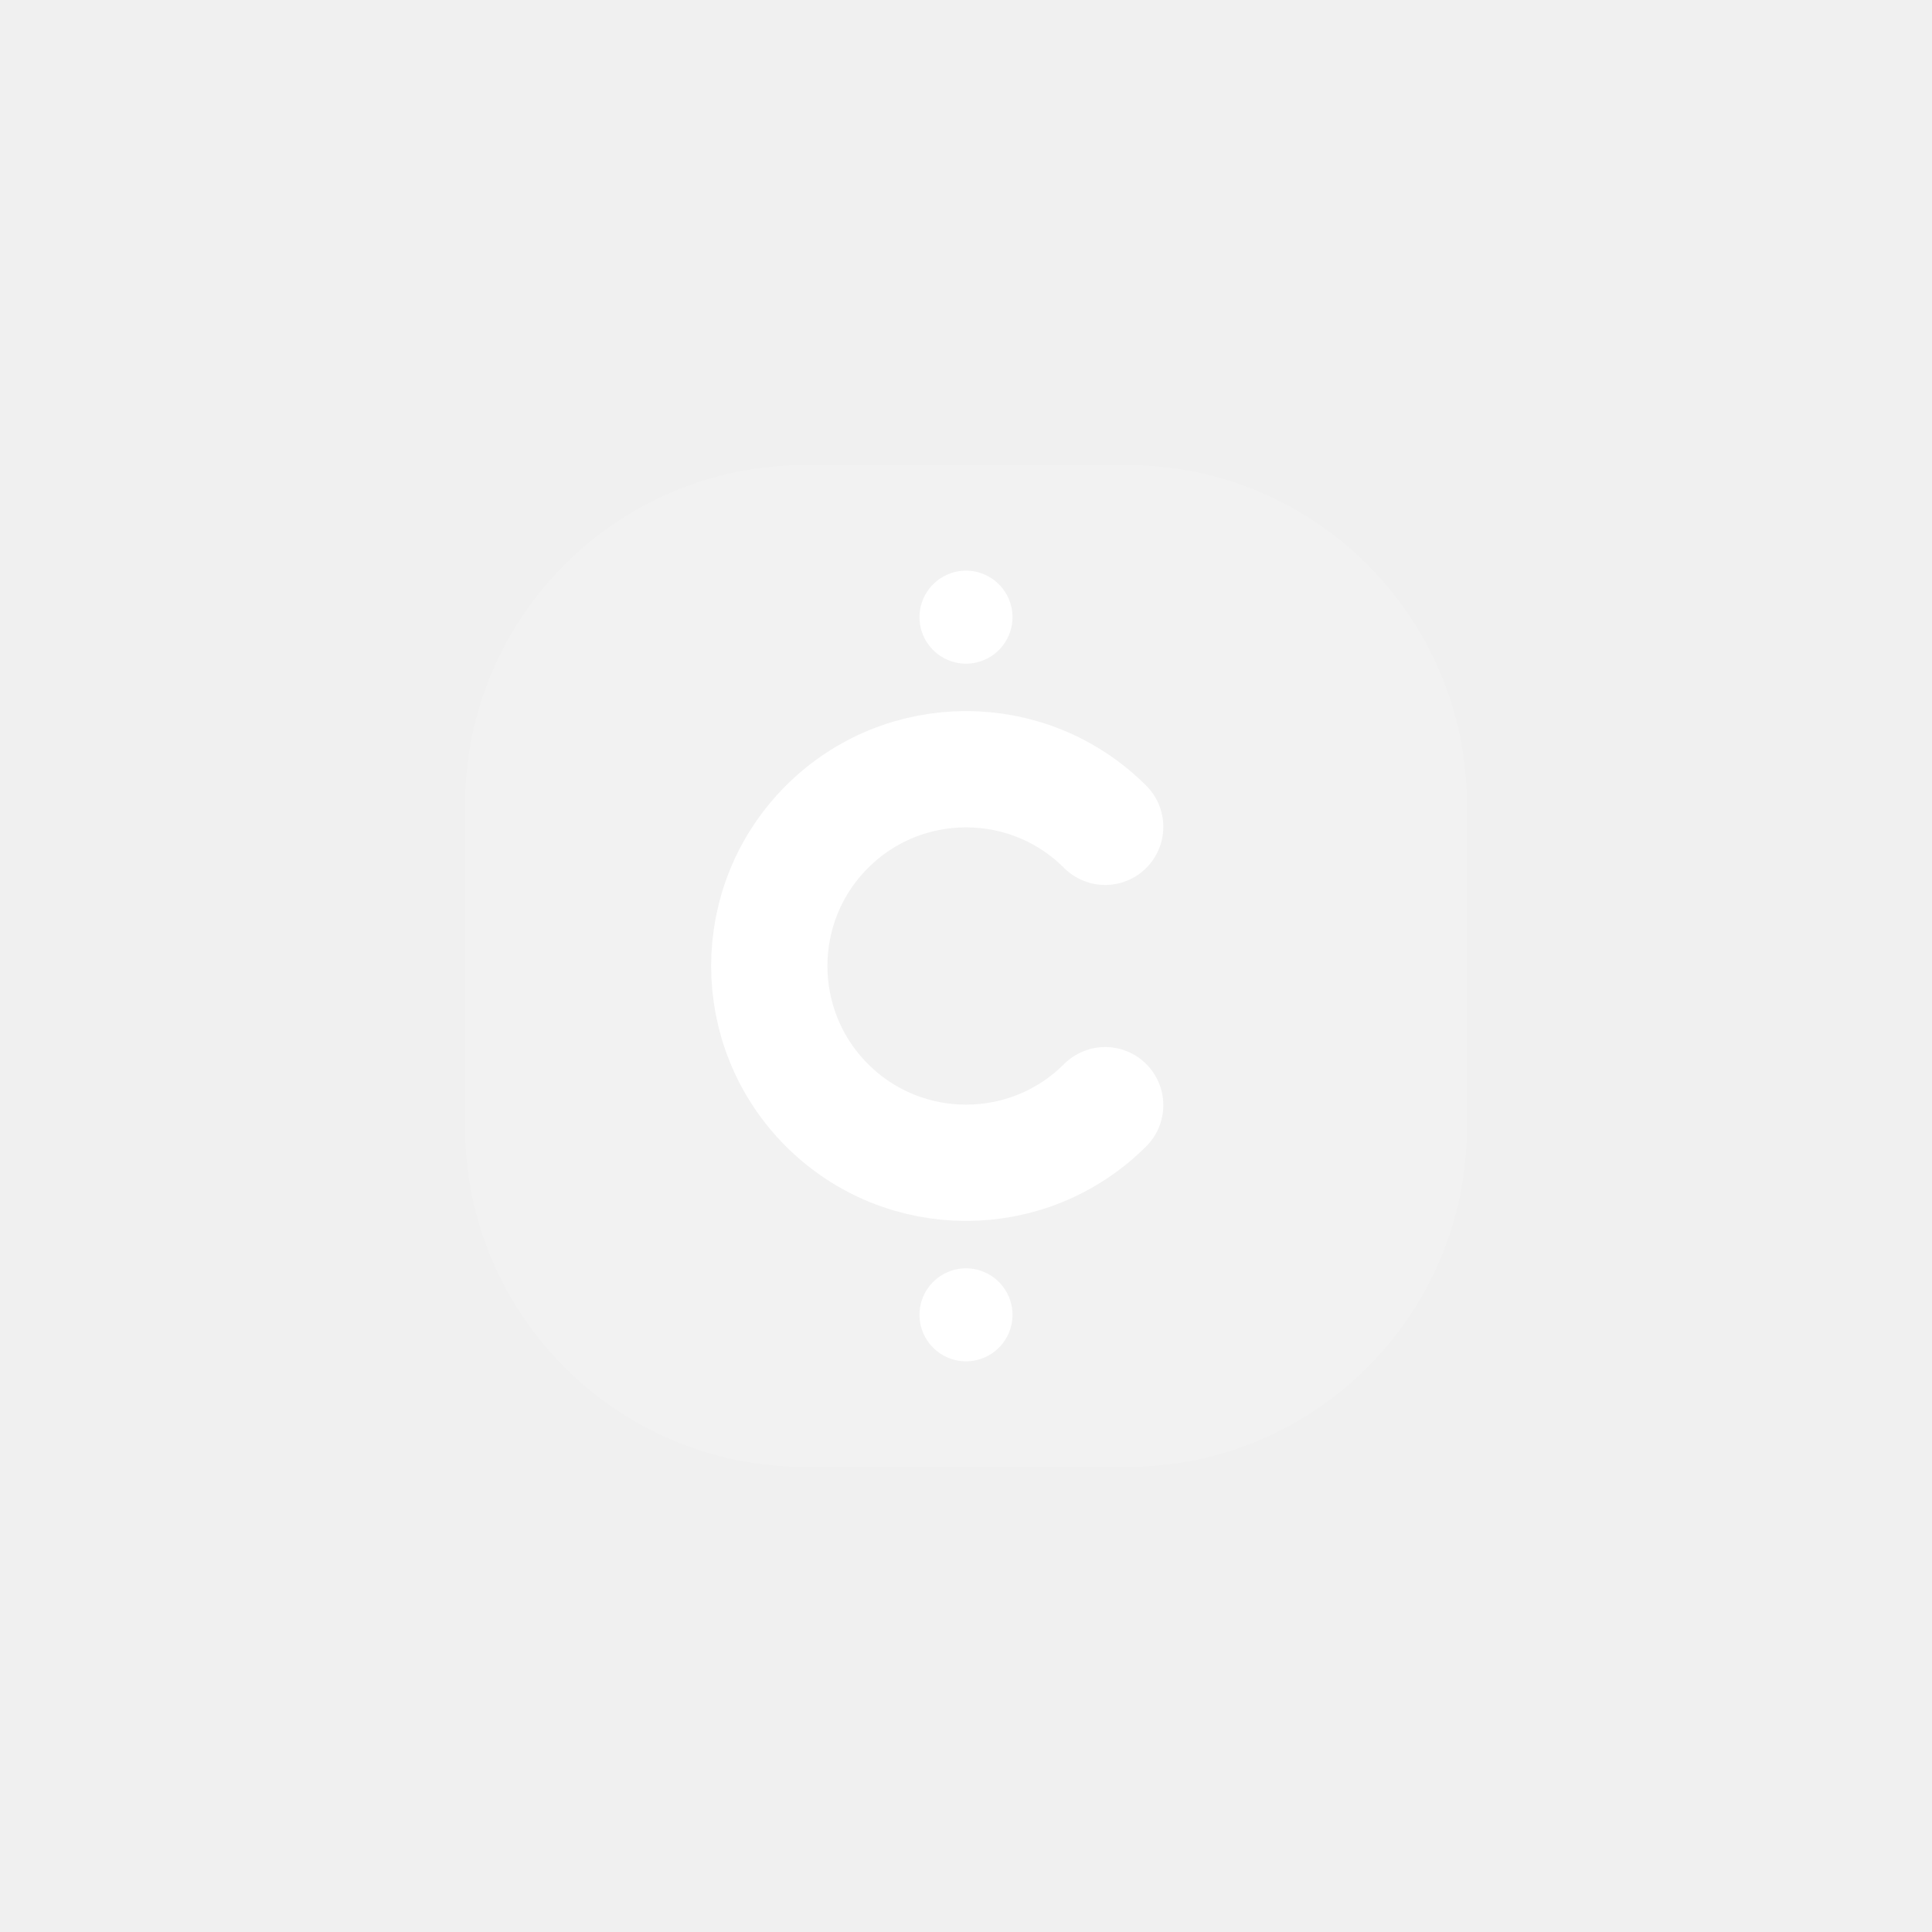
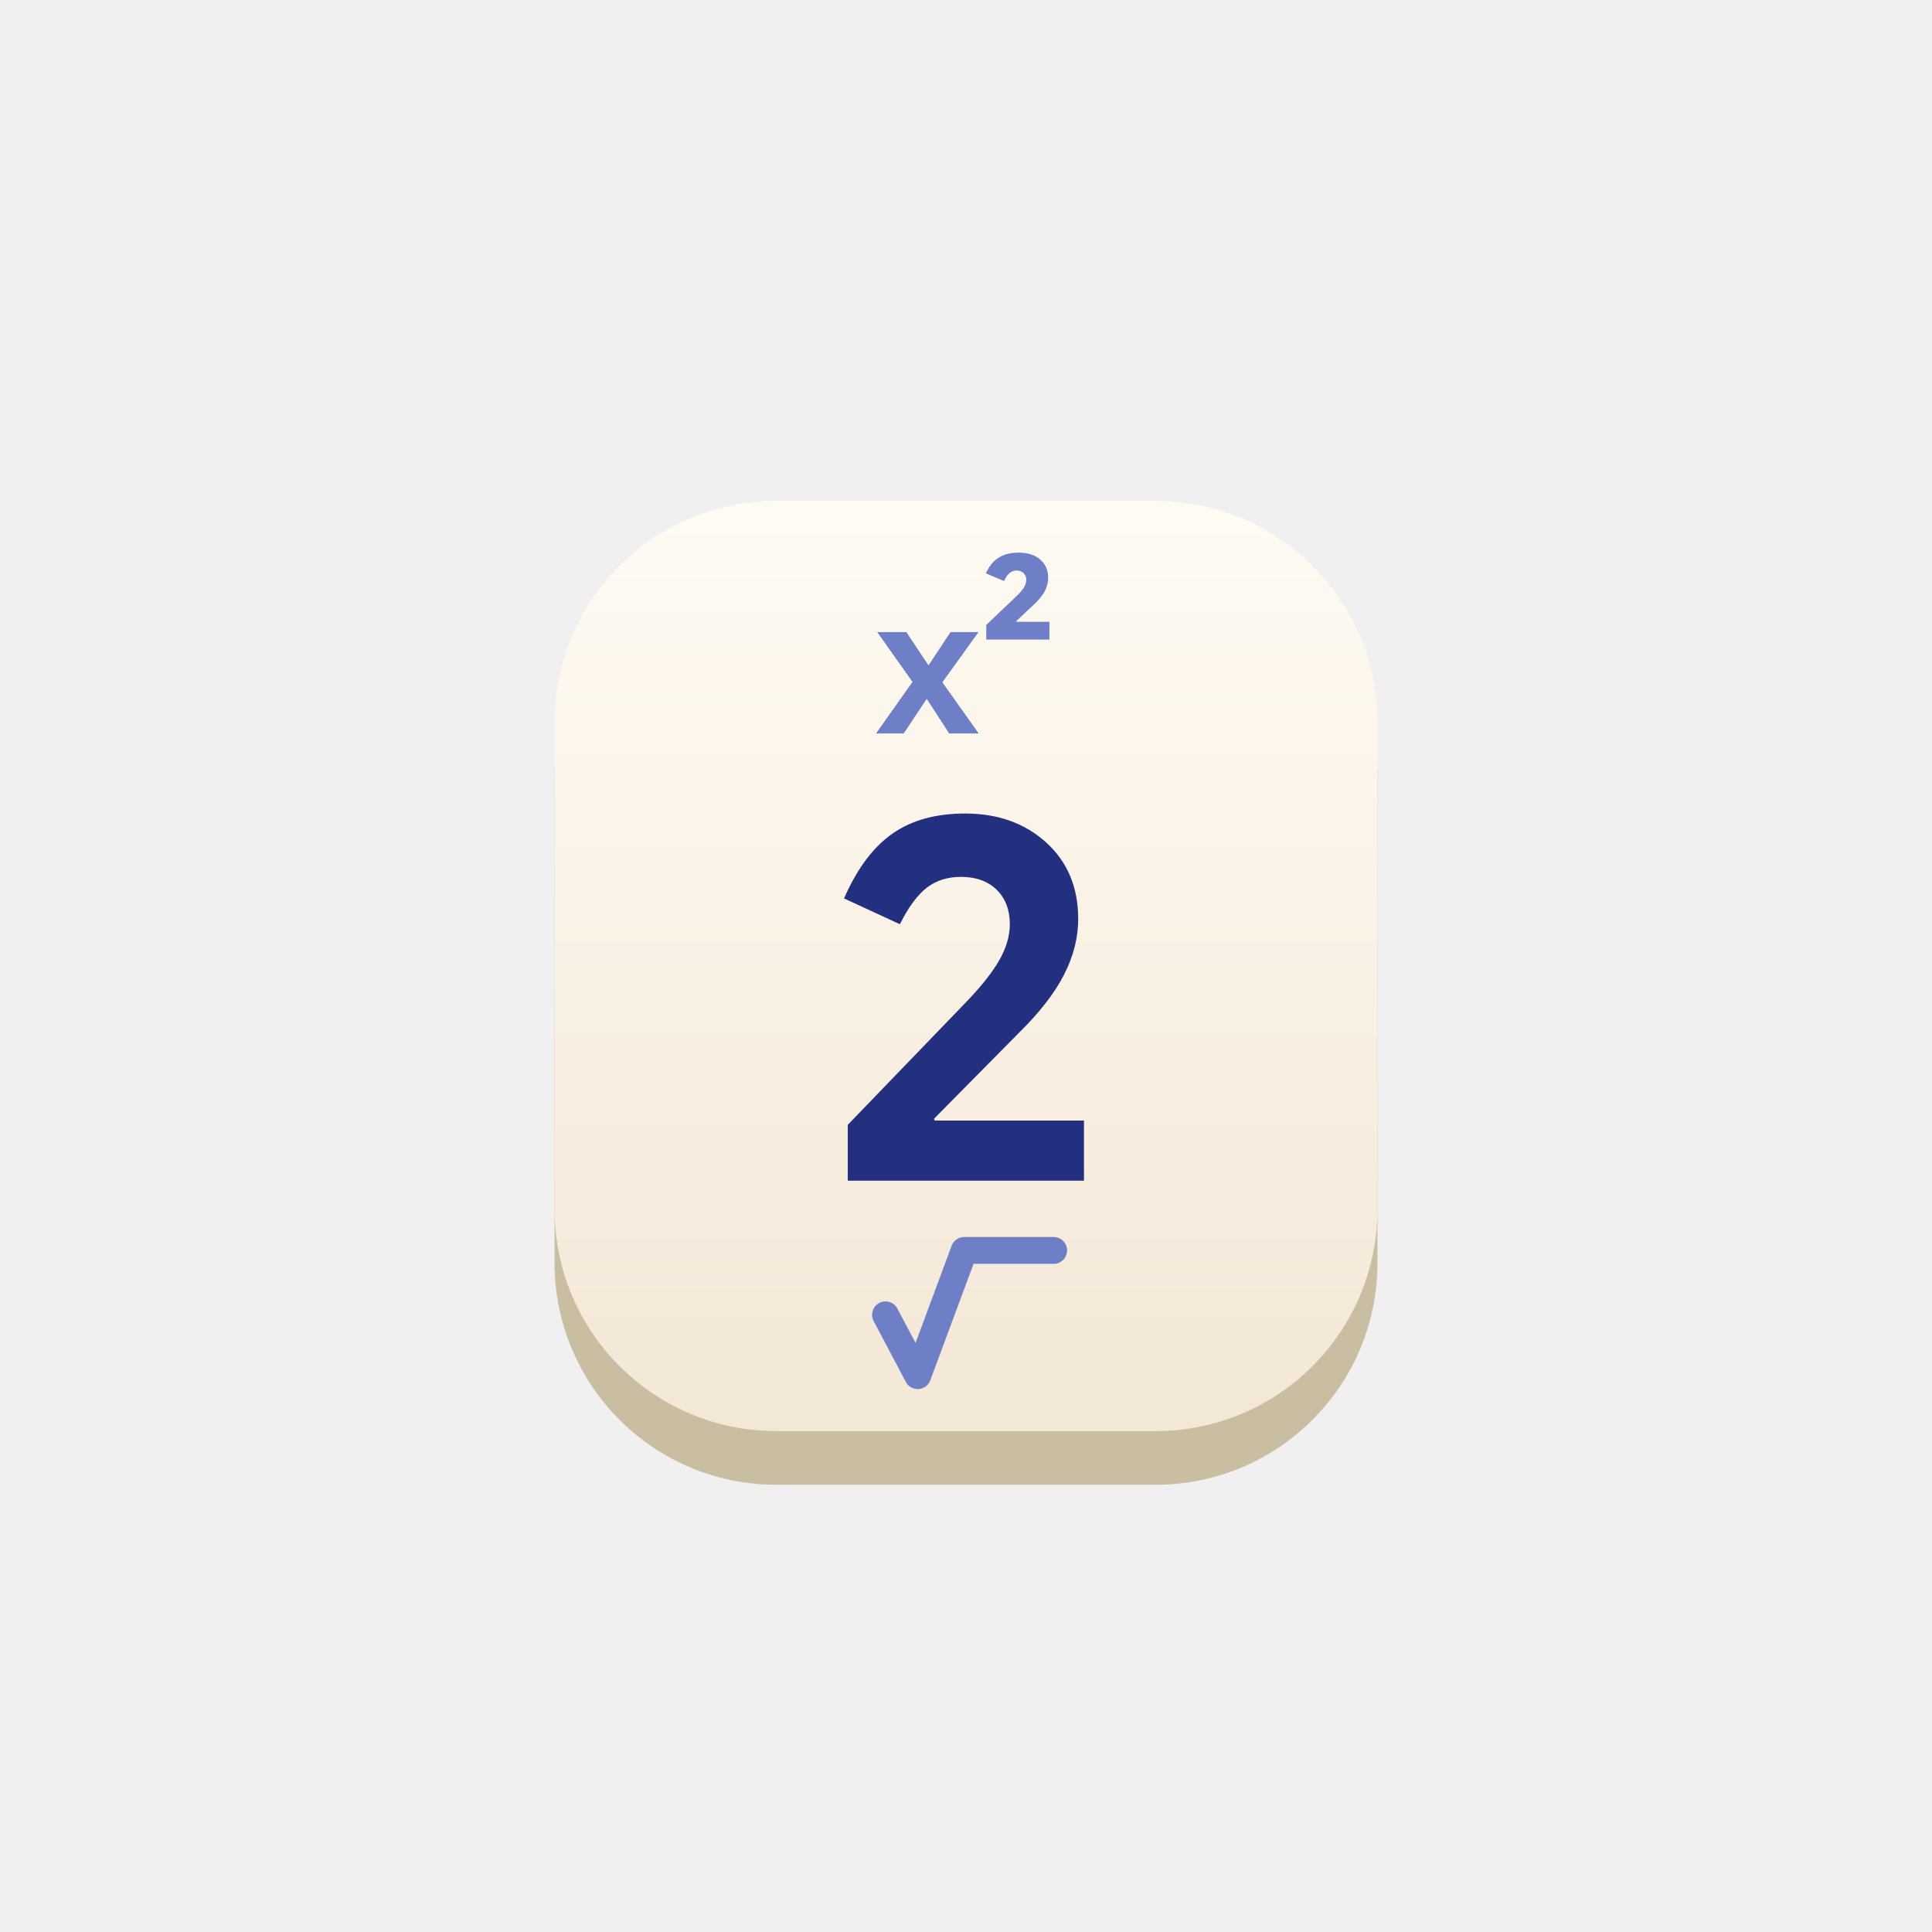
<svg xmlns="http://www.w3.org/2000/svg" viewBox="0 0 108 108">
-   <rect x="26" y="26" width="56" height="56" rx="19" fill="#FFFFFF" fill-opacity="0.16" />
-   <path d="M61.78,46.22 A11,11 0 1,0 61.78,61.78" fill="none" stroke="#FFFFFF" stroke-width="6.5" stroke-linecap="round" />
-   <circle cx="54" cy="34.5" r="2.6" fill="#FFFFFF" />
-   <circle cx="54" cy="73.5" r="2.6" fill="#FFFFFF" />
+   <defs>
+     <linearGradient id="key" x1="0" y1="0" x2="0" y2="1">
+       <stop offset="0" stop-color="#FFFBF3" />
+       <stop offset="1" stop-color="#F3E7D6" />
+     </linearGradient>
+   </defs>
+   <rect x="31" y="31" width="46" height="52" rx="12.4" fill="#7A5A00" fill-opacity="0.33" />
+   <rect x="31" y="28" width="46" height="52" rx="12.4" fill="url(#key)" />
+   <path d="M53.059 41.0Q53.059 41.0 53.059 41.0Q53.059 41.0 53.059 41.0L51.415 38.465H51.255L49.039 35.335Q49.039 35.335 49.039 35.335Q49.039 35.335 49.039 35.335H50.667Q50.667 35.335 50.667 35.335Q50.667 35.335 50.667 35.335L52.334 37.843L52.471 37.849L54.709 41.0Q54.709 41.0 54.709 41.0Q54.709 41.0 54.709 41.0ZM48.973 41.0Q48.973 41.0 48.973 41.0Q48.973 41.0 48.973 41.0L51.272 37.749H51.536L53.136 35.335Q53.136 35.335 53.136 35.335Q53.136 35.335 53.136 35.335H54.698Q54.698 35.335 54.698 35.335Q54.698 35.335 54.698 35.335L52.438 38.475H52.196L50.518 41.0Q50.518 41.0 50.518 41.0Q50.518 41.0 50.518 41.0Z M56.711 33.432Q57.058 33.118 57.215 32.877Q57.371 32.635 57.371 32.409Q57.371 32.189 57.22 32.041Q57.069 31.892 56.827 31.892Q56.607 31.892 56.428 32.043Q56.249 32.194 56.128 32.48Q56.128 32.48 56.128 32.48Q56.128 32.48 56.128 32.48L55.111 32.051Q55.111 32.051 55.111 32.051Q55.111 32.051 55.111 32.051Q55.38 31.452 55.829 31.171Q56.277 30.891 56.937 30.891Q57.696 30.891 58.144 31.276Q58.592 31.661 58.592 32.288Q58.592 32.684 58.403 33.047Q58.213 33.41 57.8 33.79L56.81 34.719L56.827 34.758H58.664Q58.664 34.758 58.664 34.758Q58.664 34.758 58.664 34.758V35.753Q58.664 35.753 58.664 35.753Q58.664 35.753 58.664 35.753H55.133Q55.133 35.753 55.133 35.753Q55.133 35.753 55.133 35.753V34.934Q55.133 34.934 55.133 34.934Q55.133 34.934 55.133 34.934Z" fill="#6E7FC8" />
+   <path d="M47.392 66.0Q47.392 66.0 47.392 66.0Q47.392 66.0 47.392 66.0V62.878Q47.392 62.878 47.392 62.878Q47.392 62.878 47.392 62.878L53.818 56.214Q55.204 54.8 55.827 53.736Q56.45 52.672 56.45 51.664Q56.45 50.46 55.715 49.739Q54.98 49.018 53.72 49.018Q52.586 49.018 51.802 49.627Q51.018 50.236 50.304 51.664Q50.304 51.664 50.304 51.664Q50.304 51.664 50.304 51.664L47.182 50.222Q47.182 50.222 47.182 50.222Q47.182 50.222 47.182 50.222Q48.274 47.73 49.884 46.603Q51.494 45.476 53.944 45.476Q56.702 45.476 58.487 47.1Q60.272 48.724 60.272 51.37Q60.272 52.924 59.488 54.471Q58.704 56.018 56.968 57.726L52.208 62.542L52.25 62.64H60.594Q60.594 62.64 60.594 62.64Q60.594 62.64 60.594 62.64V66.0Q60.594 66.0 60.594 66.0Q60.594 66.0 60.594 66.0Z" fill="#22307F" />
+   <path d="M49.5,73.5 l1.8,3.4 l2.6,-7 h5" fill="none" stroke="#6E7FC8" stroke-width="1.5" stroke-linecap="round" stroke-linejoin="round" />
</svg>
